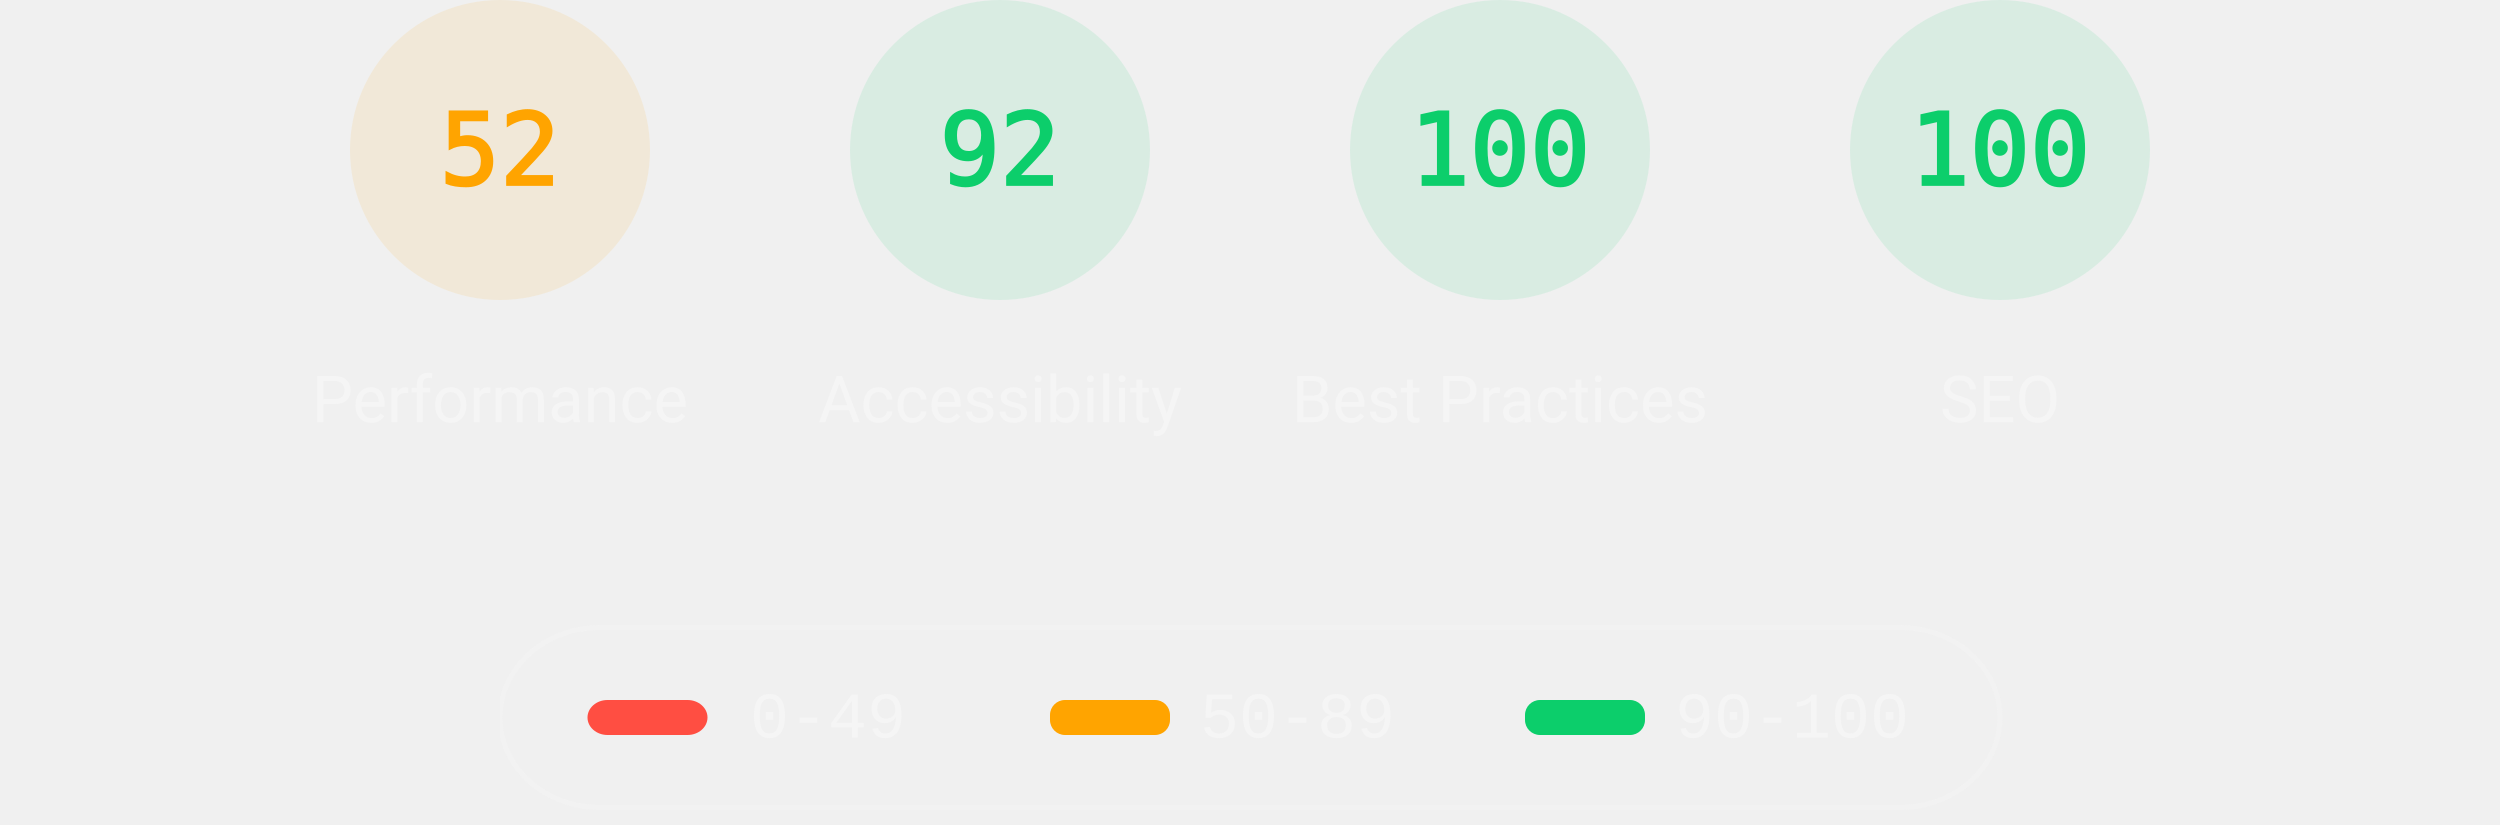
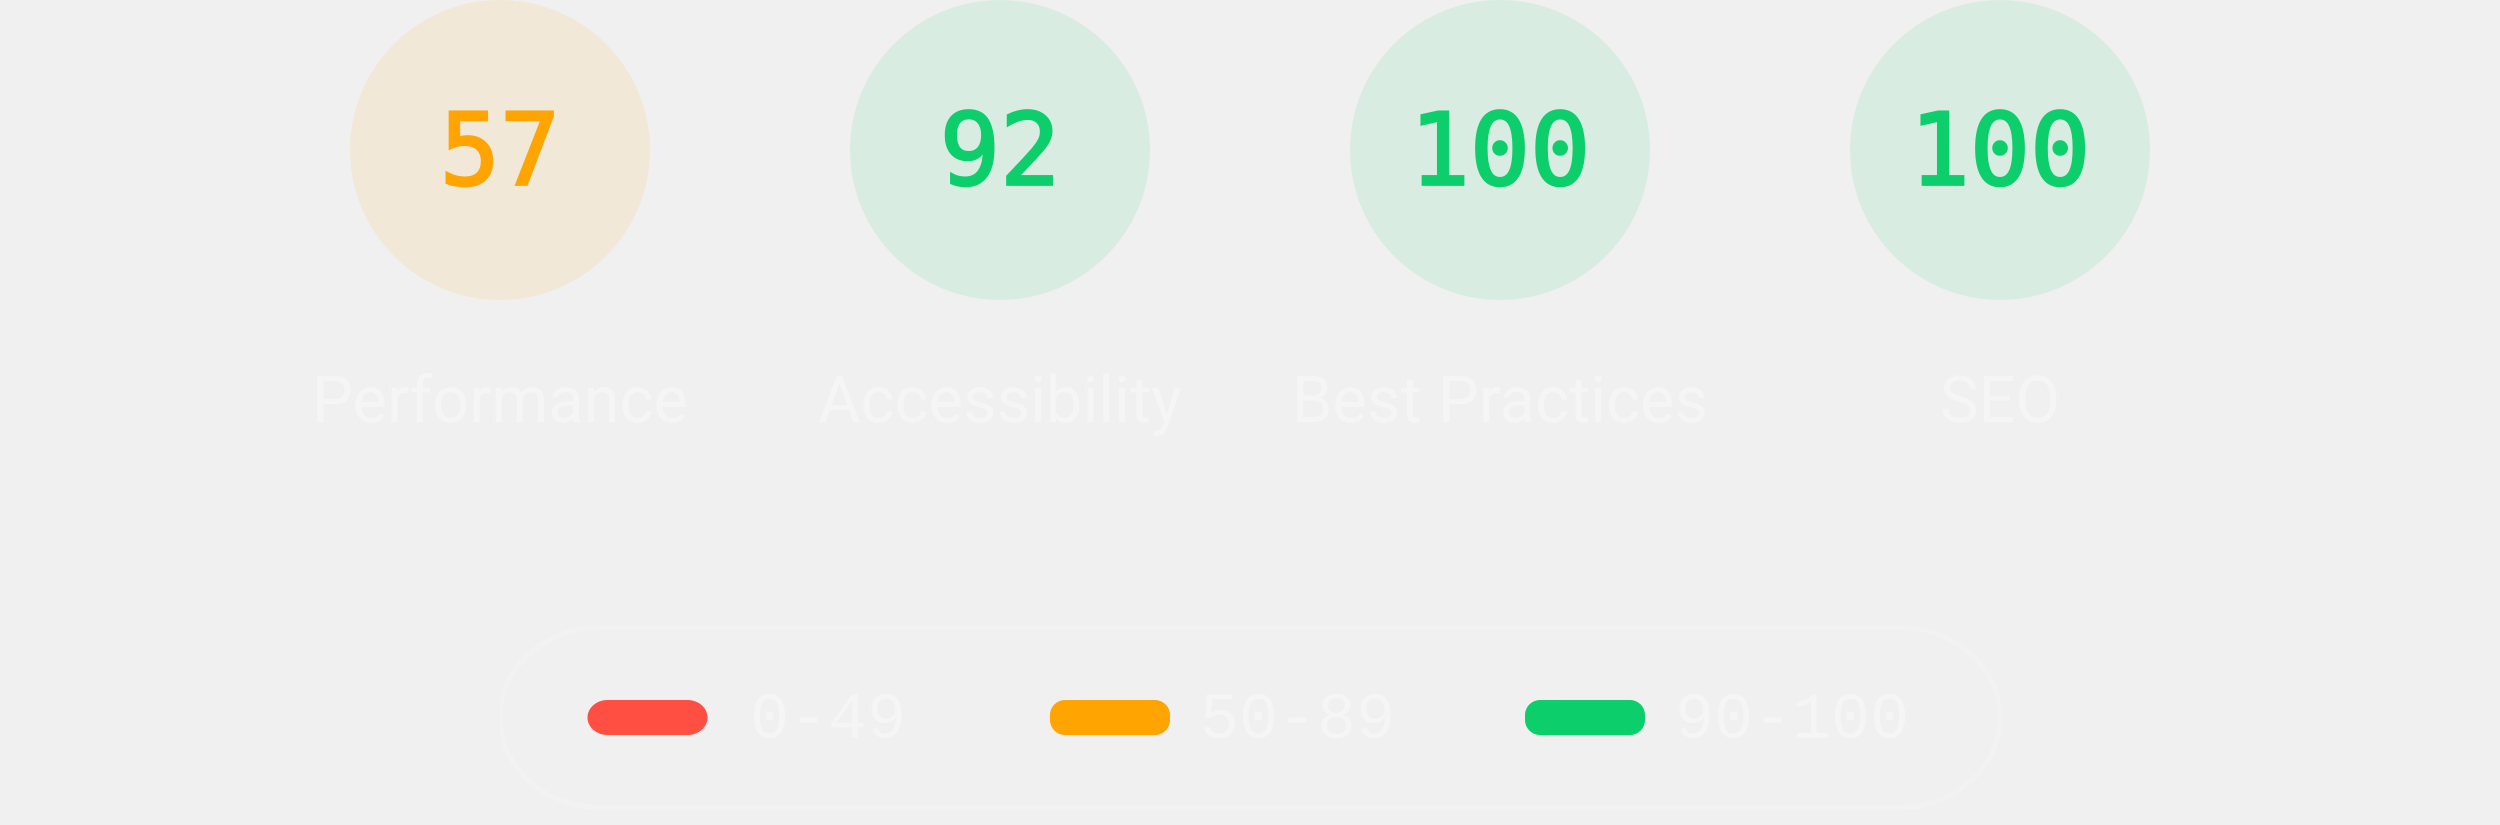
<svg xmlns="http://www.w3.org/2000/svg" class="theme--dark" fill="none" width="1000" height="330">
  <style>
			.gauge-base {
				opacity: 0.1
			}

			.gauge-arc {
				fill: none;
				animation-delay: 250ms;
				stroke-linecap: round;
				transform: rotate(-90deg);
				transform-origin: 100px 60px;
				animation: load-gauge 1s ease forwards
			}

			.guage-text {
				font-size: 40px;
				font-family: monospace;
				text-align: center
			}

			.guage-red {
				color: #ff4e42;
				fill: #ff4e42;
				stroke: #ff4e42
			}
			.guage-orange {
				color: #ffa400;
				fill: #ffa400;
				stroke: #ffa400
			}
			.guage-green {
				color: #0cce6b;
				fill: #0cce6b;
				stroke: #0cce6b
			}
			.theme--agnostic .guage-undefined {
				color: #5c5c5c;
				fill: #5c5c5c;
				stroke: #5c5c5c
			}
			.theme--light .guage-undefined {
				color: #1e1e1e;
				fill: #1e1e1e;
				stroke: #1e1e1e
			}
			.theme--dark .guage-undefined {
				color: #f5f5f5;
				fill: #f5f5f5;
				stroke: #f5f5f5
			}

			.guage-title {
				stroke: none;
				font-size: 26px;
				line-height: 26px;
				font-family: Roboto, Halvetica, Arial, sans-serif
			}
			.metric.guage-title {
				font-family: 'Courier New', Courier, monospace
			}
			.theme--agnostic .guage-title {
				color: #737373;
				fill: #737373
			}
			.theme--light .guage-title {
				color: #212121;
				fill: #212121
			}
			.theme--dark .guage-title {
				color: #f5f5f5;
				fill: #f5f5f5
			}

			@keyframes load-gauge {
				from {
					stroke-dasharray: 0 352.858
				}
			}
			.lh-gauge--pwa__disc {
				fill: #e0e0e0
			}
			.lh-gauge--pwa__logo {
				position: relative;
				fill: #b0b0b0
			}
			.lh-gauge--pwa__invisible {
				display: none
			}
			.lh-gauge--pwa__visible {
				display: inline
			}
			.guage-invisible {
				display: none
			}
			.lh-gauge--pwa__logo--primary-color {
				fill: #304ffe
			}
			.theme--agnostic .lh-gauge--pwa__logo--secondary-color {
				fill: #787878
			}
			.theme--light .lh-gauge--pwa__logo--secondary-color {
				fill: #3d3d3d
			}
			.theme--dark .lh-gauge--pwa__logo--secondary-color {
				fill: #d8b6b6
			}
			.theme--light #svg_2 {
				stroke: #00000022
			}
			.theme--agnostic #svg_2 {
				stroke: #616161
			}
			.theme--light #svg_2 {
				stroke: #00000022
			}
			.theme--dark #svg_2 {
				stroke: #f5f5f566
			}
		</style>
  <svg class="guage-div guage-perf guage-orange" viewBox="0 0 200 200" width="200" height="200" x="100" y="0">
    <circle class="gauge-base" r="56" cx="100" cy="60" stroke-width="8" />
-     <circle class="gauge-arc guage-arc-1" r="56" cx="100" cy="60" stroke-width="8" style="stroke-dasharray: 182.966, 351.858;" />
-     <text class="guage-text" x="100px" y="60px" alignment-baseline="central" dominant-baseline="central" text-anchor="middle">52</text>
+     <circle class="gauge-arc guage-arc-1" r="56" cx="100" cy="60" stroke-width="8" style="stroke-dasharray: 200.559, 351.858;" />
+     <text class="guage-text" x="100px" y="60px" alignment-baseline="central" dominant-baseline="central" text-anchor="middle">57</text>
    <text class="guage-title" x="100px" y="160px" alignment-baseline="central" dominant-baseline="central" text-anchor="middle">Performance</text>
  </svg>
  <svg class="guage-div guage-acc guage-green" viewBox="0 0 200 200" width="200" height="200" x="300" y="0">
    <circle class="gauge-base" r="56" cx="100" cy="60" stroke-width="8" />
    <circle class="gauge-arc guage-arc-2" r="56" cx="100" cy="60" stroke-width="8" style="stroke-dasharray: 323.709, 351.858;" />
    <text class="guage-text" x="100px" y="60px" alignment-baseline="central" dominant-baseline="central" text-anchor="middle">92</text>
    <text class="guage-title" x="100px" y="160px" alignment-baseline="central" dominant-baseline="central" text-anchor="middle">Accessibility</text>
  </svg>
  <svg class="guage-div guage-best guage-green" viewBox="0 0 200 200" width="200" height="200" x="500" y="0">
    <circle class="gauge-base" r="56" cx="100" cy="60" stroke-width="8" />
    <circle class="gauge-arc guage-arc-3" r="56" cx="100" cy="60" stroke-width="8" style="stroke-dasharray: 351.858, 351.858;" />
    <text class="guage-text" x="100px" y="60px" alignment-baseline="central" dominant-baseline="central" text-anchor="middle">100</text>
    <text class="guage-title" x="100px" y="160px" alignment-baseline="central" dominant-baseline="central" text-anchor="middle">Best Practices</text>
  </svg>
  <svg class="guage-div guage-seo guage-green" viewBox="0 0 200 200" width="200" height="200" x="700" y="0">
    <circle class="gauge-base" r="56" cx="100" cy="60" stroke-width="8" />
    <circle class="gauge-arc guage-arc-4" r="56" cx="100" cy="60" stroke-width="8" style="stroke-dasharray: 351.858, 351.858;" />
    <text class="guage-text" x="100px" y="60px" alignment-baseline="central" dominant-baseline="central" text-anchor="middle">100</text>
    <text class="guage-title" x="100px" y="160px" alignment-baseline="central" dominant-baseline="central" text-anchor="middle">SEO</text>
  </svg>
  <svg class="guage-div guage-pwa guage-invisible" viewBox="0 0 200 200" width="200" height="200" x="900" y="0">
    <svg viewBox="0 0 60 60" width="112" height="112" x="44" y="4">
      <defs>
        <linearGradient id="lh-gauge--pwa__check-circle__gradient-0" x1="50%" y1="0%" x2="50%" y2="100%">
          <stop stop-color="#00C852" offset="0%" />
          <stop stop-color="#009688" offset="100%" />
        </linearGradient>
        <linearGradient id="lh-gauge--pwa__installable__shadow-gradient-0" x1="76.056%" x2="24.111%" y1="82.995%" y2="24.735%">
          <stop stop-color="#A5D6A7" offset="0%" />
          <stop stop-color="#80CBC4" offset="100%" />
        </linearGradient>
        <linearGradient id="lh-gauge--pwa__fast-reliable__shadow-gradient-0" x1="76.056%" y1="82.995%" x2="25.678%" y2="26.493%">
          <stop stop-color="#64B5F6" offset="0%" />
          <stop stop-color="#2979FF" offset="100%" />
        </linearGradient>
        <g id="lh-gauge--pwa__fast-reliable-badge-0">
          <circle fill="#FFFFFF" cx="10" cy="10" r="10" />
          <path fill="#304FFE" d="M10 3.58l5.25 2.34v3.5c0 3.23-2.24 6.26-5.25 7-3.01-.74-5.25-3.77-5.25-7v-3.5L10 3.58zm-.47 10.74l2.76-4.83.03-.07c.04-.08 0-.24-.22-.24h-1.64l.47-3.26h-.47l-2.7 4.77c-.02.01.05-.1-.04.05-.09.16-.1.31.18.31h1.63l-.47 3.27h.47z" />
        </g>
        <g id="lh-gauge--pwa__installable-badge-0">
          <circle fill="#FFFFFF" cx="10" cy="10" r="10" />
          <path fill="#009688" d="M10 4.167A5.835 5.835 0 0 0 4.167 10 5.835 5.835 0 0 0 10 15.833 5.835 5.835 0 0 0 15.833 10 5.835 5.835 0 0 0 10 4.167zm2.917 6.416h-2.334v2.334H9.417v-2.334H7.083V9.417h2.334V7.083h1.166v2.334h2.334v1.166z" />
        </g>
      </defs>
      <g stroke="none" fill-rule="nonzero">
        <circle class="lh-gauge--pwa__disc" cx="30" cy="30" r="30" />
        <g class="lh-gauge--pwa__logo">
          <path d="M35.66 19.39l.7-1.75h2L37.4 15 38.6 12l3.4 9h-2.51l-.58-1.61z" />
          <path d="M33.52 21l3.65-9h-2.42l-2.5 5.82L30.5 12h-1.86l-1.9 5.82-1.35-2.65-1.21 3.72L25.4 21h2.38l1.72-5.2 1.64 5.2z" />
          <path fill-rule="nonzero" d="M20.3 17.91h1.48c.45 0 .85-.05 1.2-.15l.39-1.18 1.07-3.3a2.64 2.64 0 0 0-.28-.37c-.55-.6-1.36-.91-2.42-.91H18v9h2.3V17.9zm1.96-3.84c.22.22.33.5.33.87 0 .36-.1.65-.29.87-.2.23-.59.35-1.15.35h-.86v-2.41h.87c.52 0 .89.1 1.1.32z" />
        </g>
        <rect class="lh-gauge--pwa__component lh-gauge--pwa__na-line lh-gauge--pwa__invisible" fill="#FFFFFF" x="20" y="32" width="20" height="4" rx="2" />
        <g class="lh-gauge--pwa__component lh-gauge--pwa__fast-reliable-badge lh-gauge--pwa__invisible" transform="translate(20, 29)">
          <path fill="url(#lh-gauge--pwa__fast-reliable__shadow-gradient-0)" d="M33.63 19.49A30 30 0 0 1 16.2 30.36L3 17.14 17.14 3l16.49 16.49z" />
          <use href="#lh-gauge--pwa__fast-reliable-badge-0" />
        </g>
        <g class="lh-gauge--pwa__component lh-gauge--pwa__installable-badge lh-gauge--pwa__invisible" transform="translate(20, 29)">
          <path fill="url(#lh-gauge--pwa__installable__shadow-gradient-0)" d="M33.629 19.487c-4.272 5.453-10.391 9.39-17.415 10.869L3 17.142 17.142 3 33.63 19.487z" />
          <use href="#lh-gauge--pwa__installable-badge-0" />
        </g>
        <g class="lh-gauge--pwa__component lh-gauge--pwa__fast-reliable-installable-badges lh-gauge--pwa__invisible">
          <g transform="translate(8, 29)">
            <path fill="url(#lh-gauge--pwa__fast-reliable__shadow-gradient-0)" d="M16.321 30.463L3 17.143 17.142 3l22.365 22.365A29.864 29.864 0 0 1 22 31c-1.942 0-3.84-.184-5.679-.537z" />
            <use href="#lh-gauge--pwa__fast-reliable-badge-0" />
          </g>
          <g transform="translate(32, 29)">
            <path fill="url(#lh-gauge--pwa__installable__shadow-gradient-0)" d="M25.982 11.84a30.107 30.107 0 0 1-13.08 15.203L3 17.143 17.142 3l8.84 8.84z" />
            <use href="#lh-gauge--pwa__installable-badge-0" />
          </g>
        </g>
        <g class="lh-gauge--pwa__component lh-gauge--pwa__check-circle lh-gauge--pwa__invisible" transform="translate(18, 28)">
          <circle fill="#FFFFFF" cx="12" cy="12" r="12" />
          <path fill="url(#lh-gauge--pwa__check-circle__gradient-0)" d="M12 2a10 10 0 1 0 0 20 10 10 0 0 0 0-20zm-2 15l-5-5 1.41-1.41L10 14.17l7.59-7.59L19 8l-9 9z" />
        </g>
      </g>
    </svg>
    <text class="guage-title" y="160px" alignment-baseline="central" dominant-baseline="central" text-anchor="middle">
      <tspan x="100px" dy="-6px">Progressive</tspan>
      <tspan x="100px" dy="30px">Web App</tspan>
    </text>
  </svg>
  <svg width="604" height="76" x="200" y="250">
    <g>
      <rect fill="none" id="canvas_background" height="80" width="604" y="-1" x="-1" />
      <g display="none" overflow="visible" y="0" x="0" height="100%" width="100%" id="canvasGrid">
        <rect fill="url(#gridpattern)" stroke-width="0" y="0" x="0" height="100%" width="100%" />
      </g>
    </g>
    <g>
      <rect fill-opacity="0" stroke-width="2" rx="40" id="svg_2" height="72" width="600" y="1" x="0" fill="#000000" />
      <rect stroke="#000" rx="8" id="svg_3" height="14" width="48" y="30" x="35" stroke-opacity="null" stroke-width="0" fill="#ff4e42" />
      <rect stroke="#000" rx="6" id="svg_4" height="14" width="48" y="30" x="220" stroke-opacity="null" stroke-width="0" fill="#ffa400" />
      <rect stroke="#000" rx="6" id="svg_5" height="14" width="48" y="30" x="410" stroke-opacity="null" stroke-width="0" fill="#0cce6b" />
      <text class="metric guage-title" xml:space="preserve" text-anchor="start" font-size="26" id="svg_6" y="45" x="100" stroke-opacity="null" stroke-width="0" stroke="#000">0-49</text>
      <text class="metric guage-title" xml:space="preserve" text-anchor="start" font-size="26" id="svg_7" y="45" x="280" stroke-opacity="null" stroke-width="0" stroke="#000">50-89</text>
      <text class="metric guage-title" xml:space="preserve" text-anchor="start" font-size="26" id="svg_8" y="45" x="470" stroke-opacity="null" stroke-width="0" stroke="#000">90-100</text>
    </g>
  </svg>
</svg>
